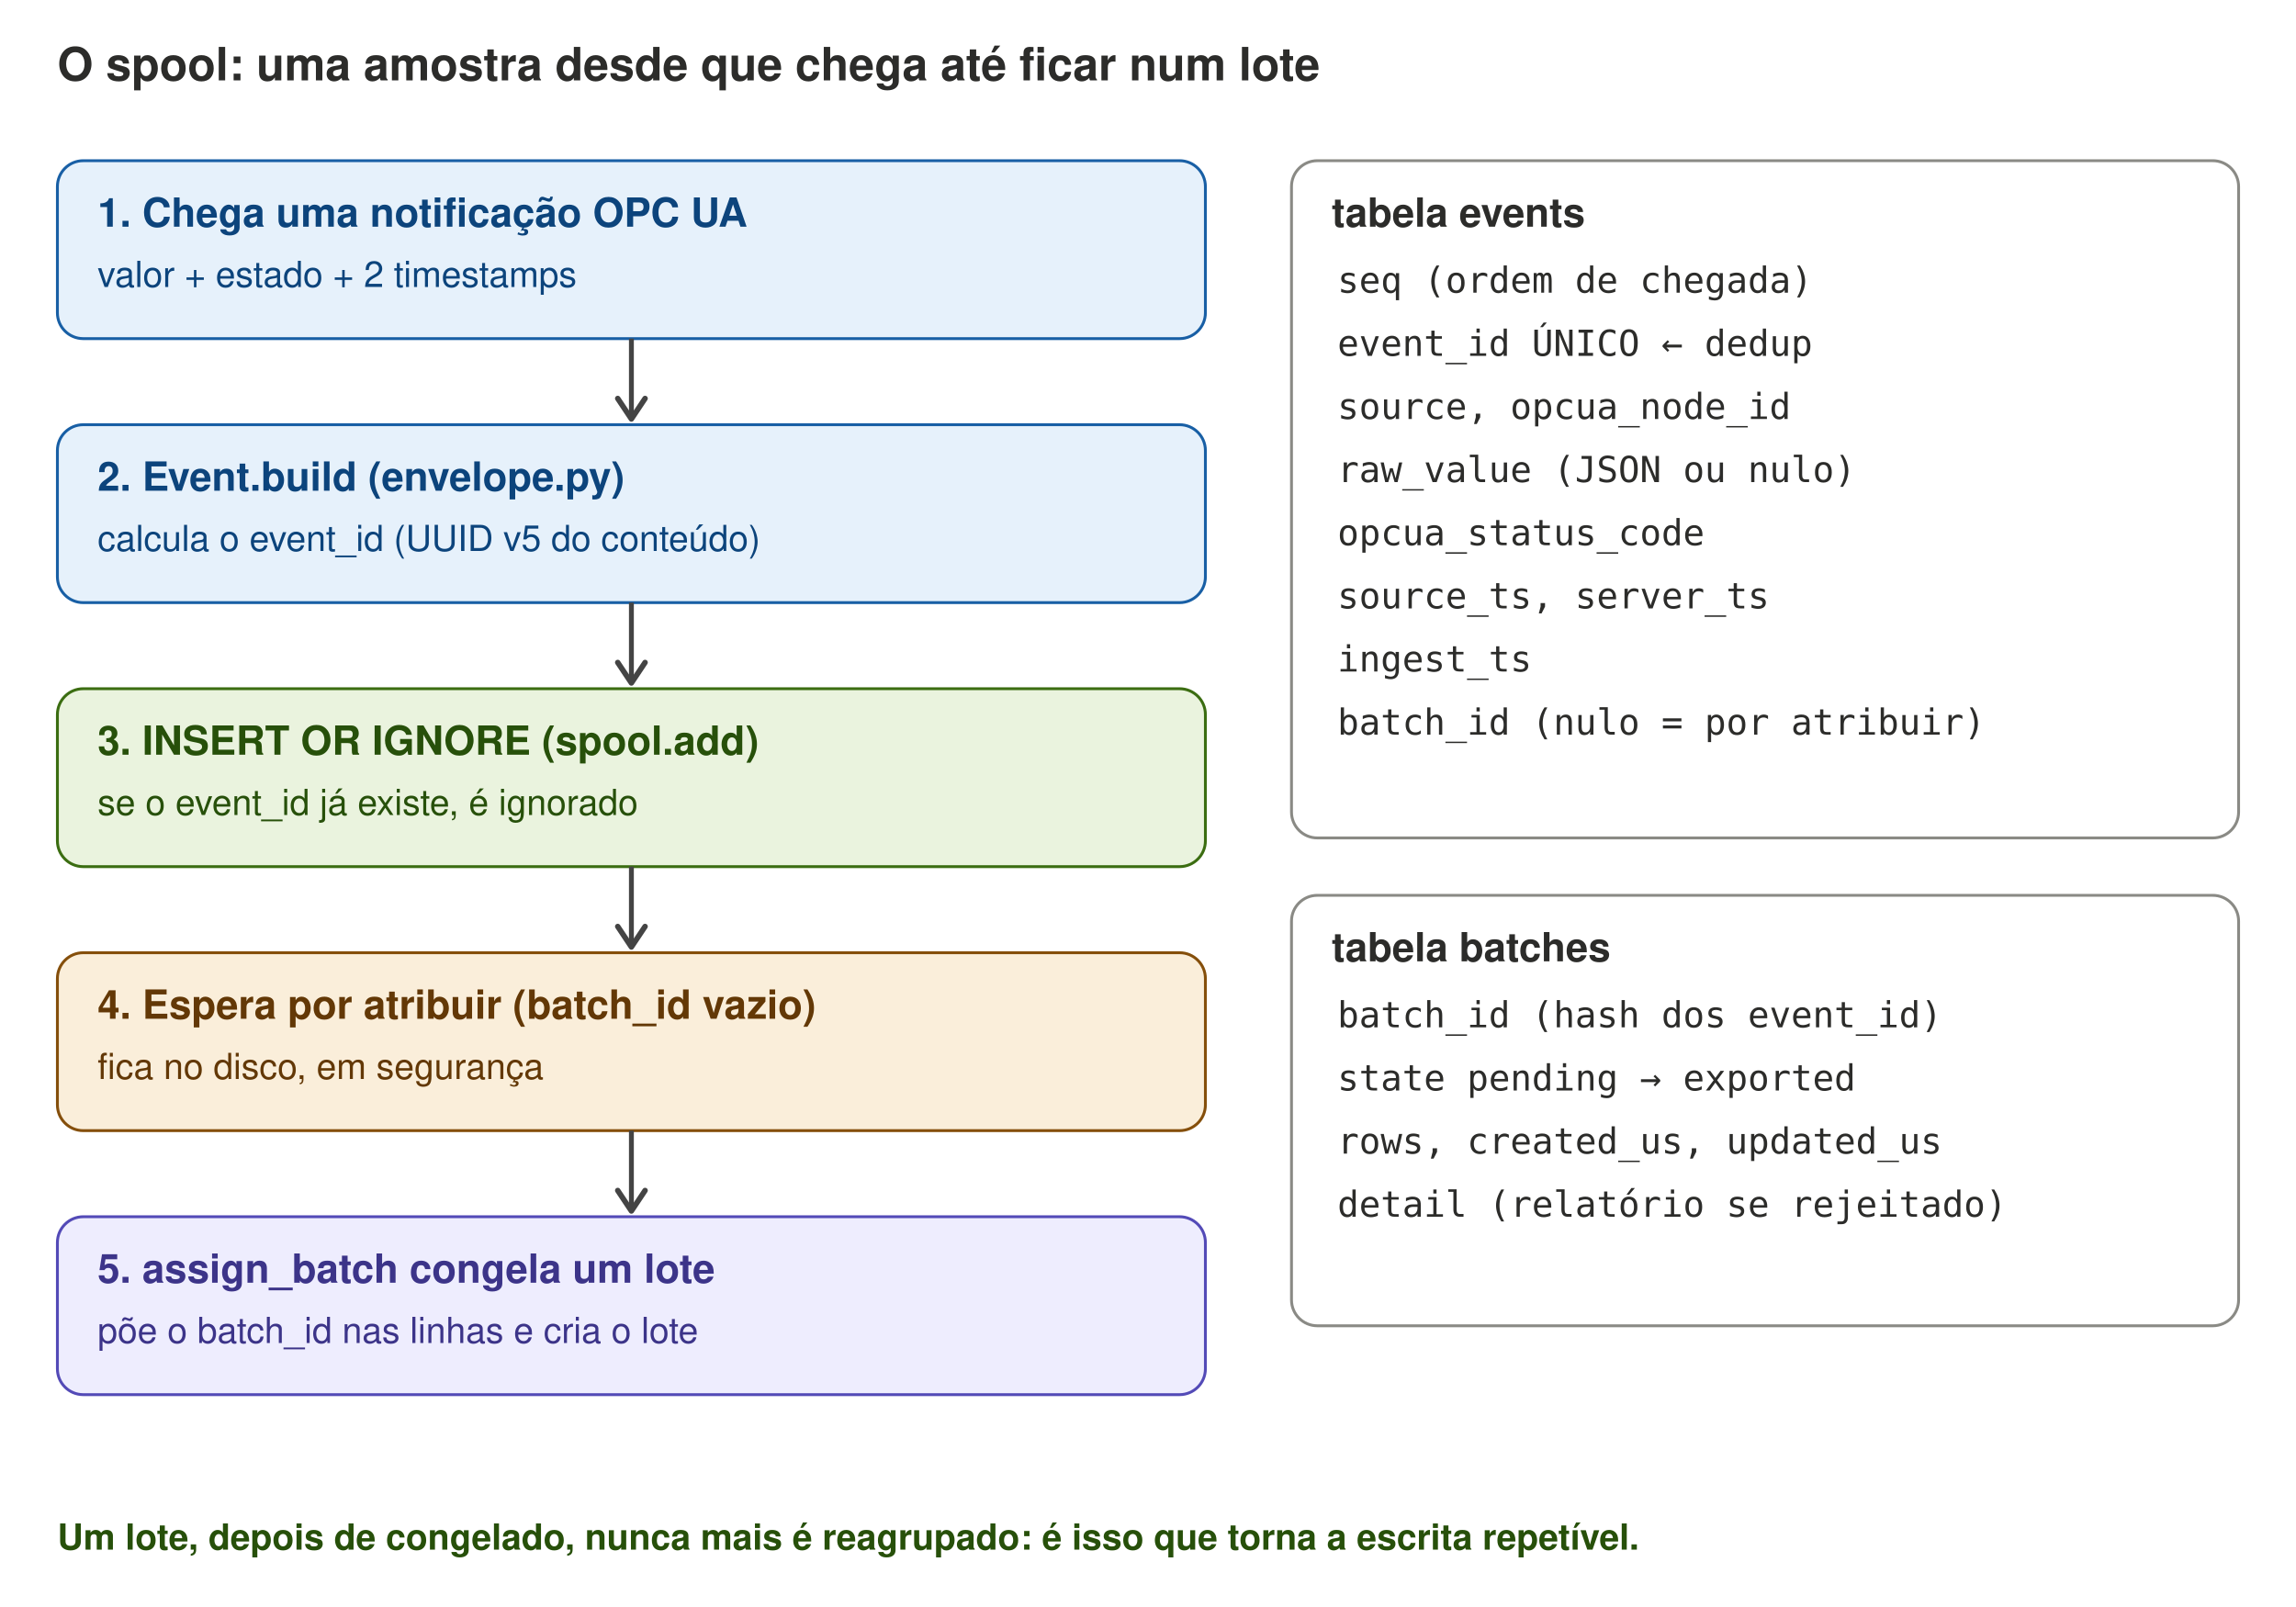
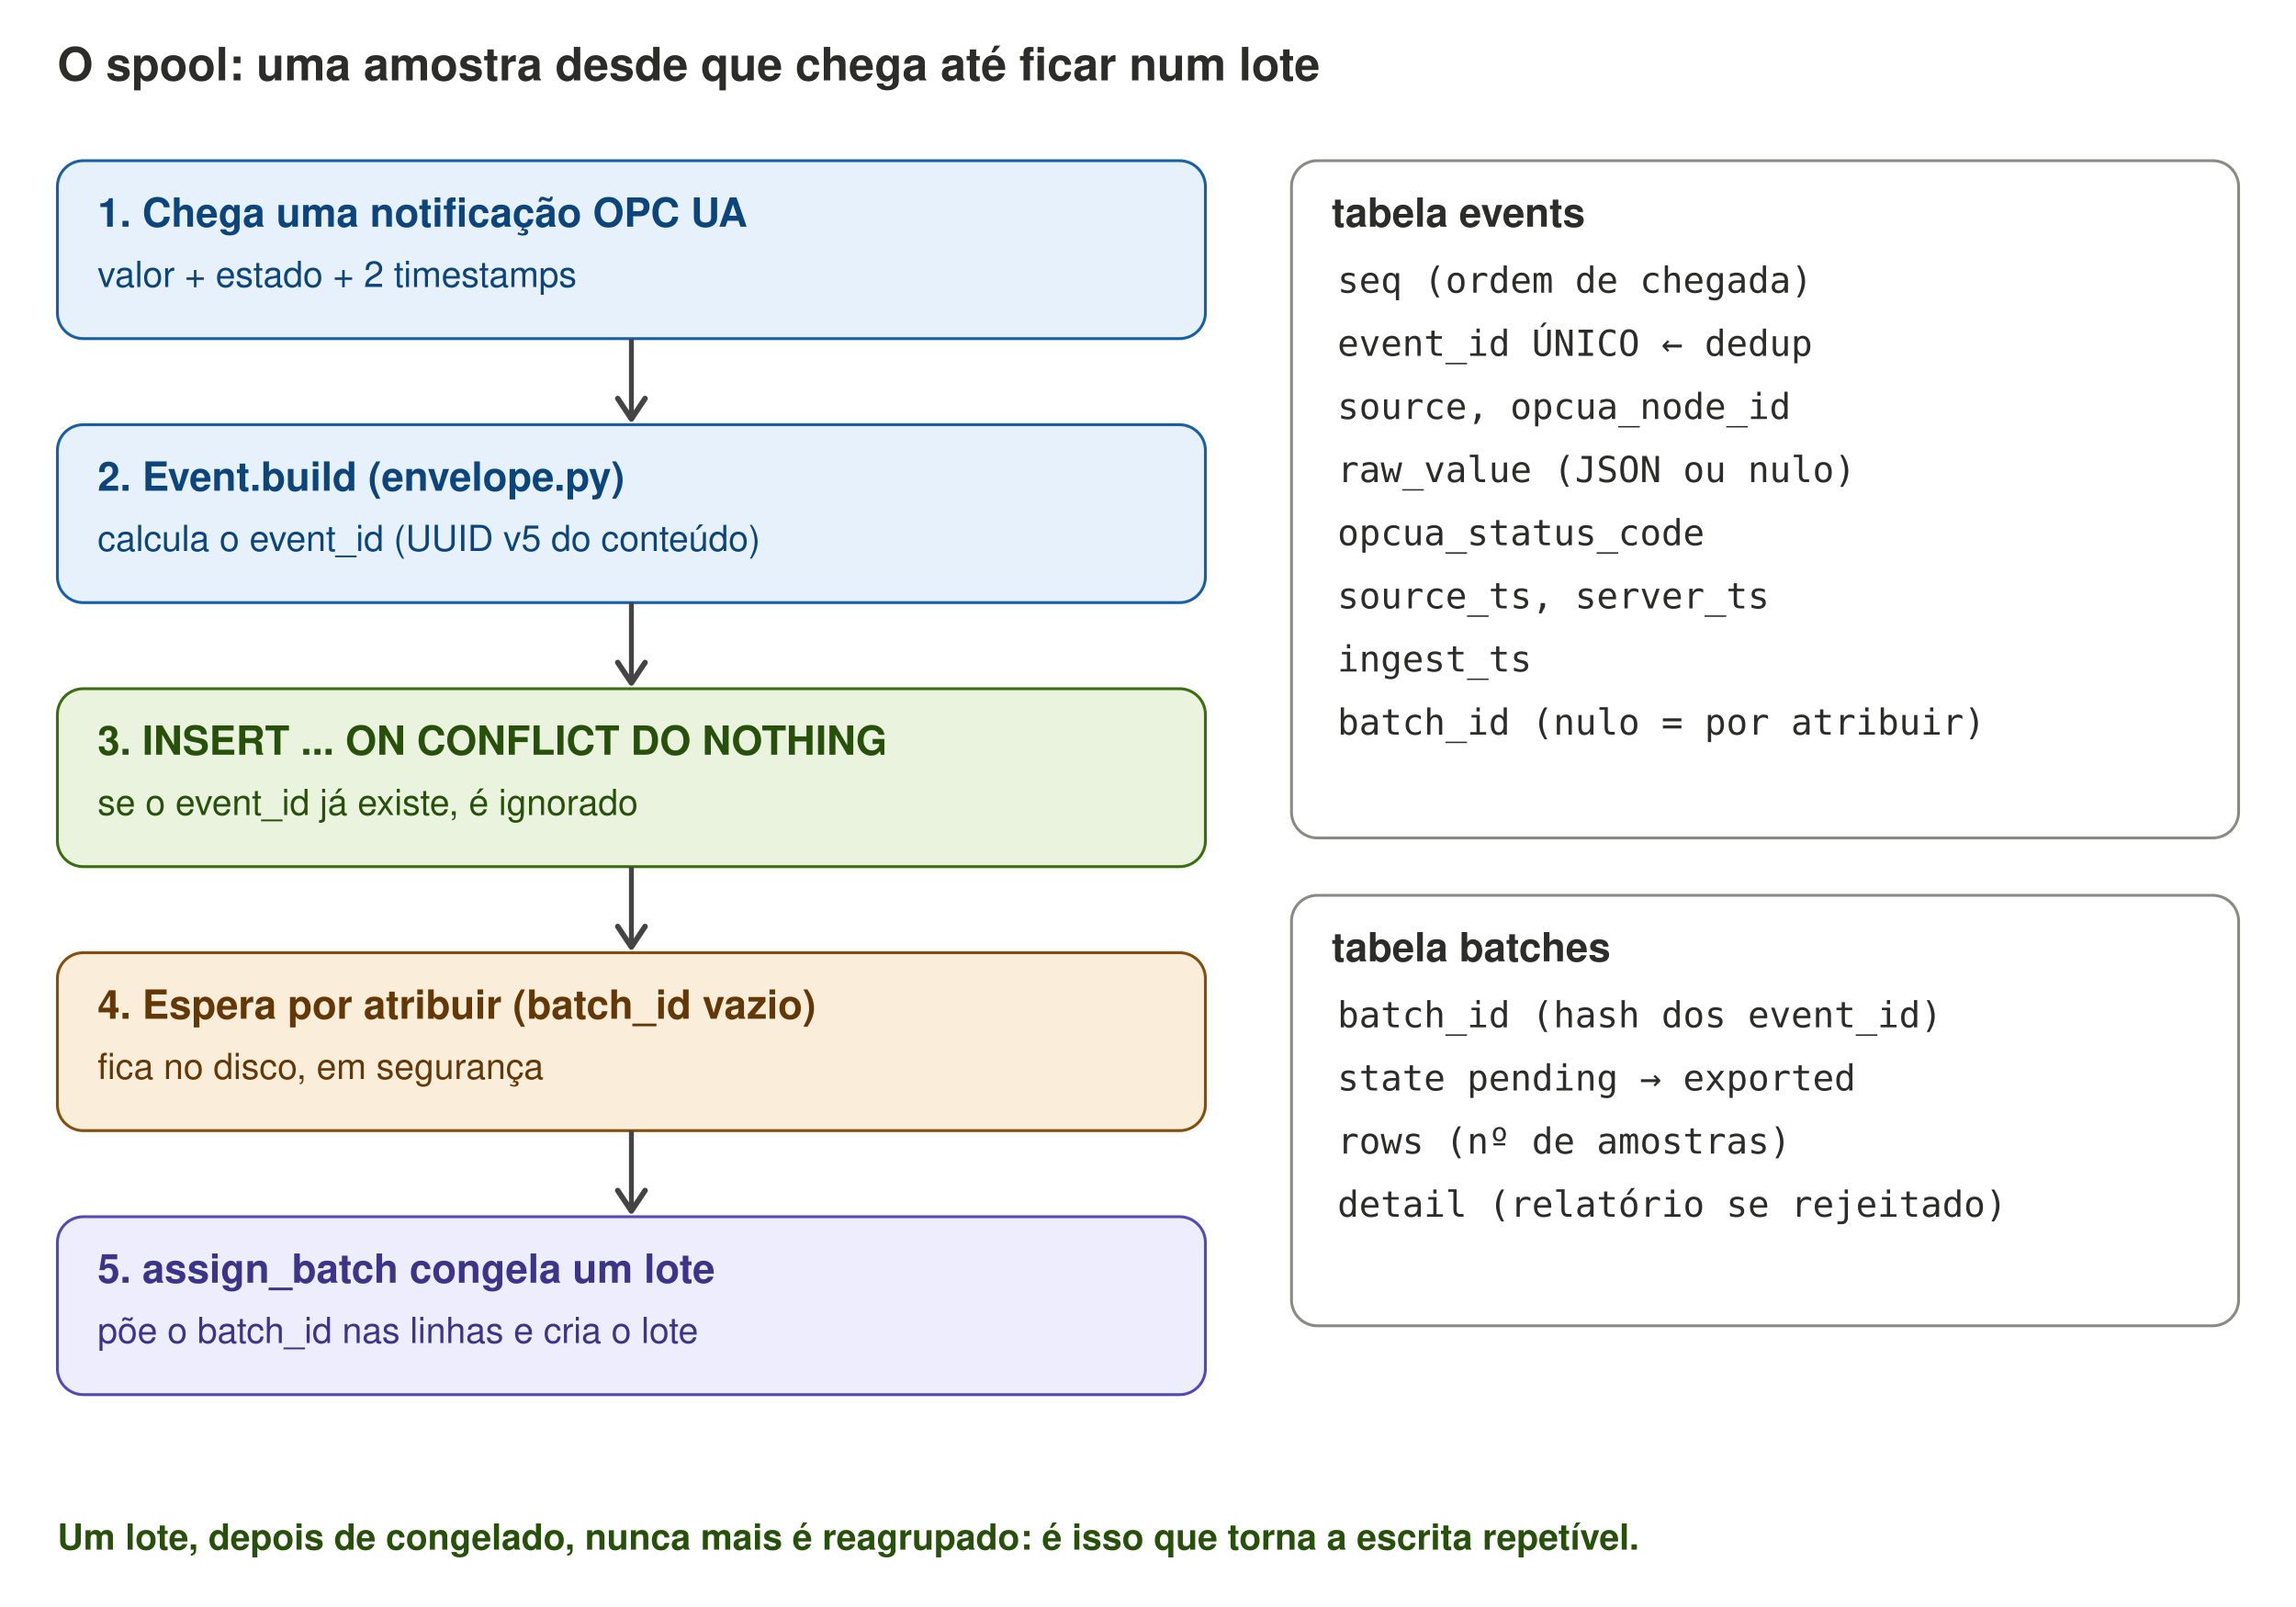
<svg xmlns="http://www.w3.org/2000/svg" viewBox="0 0 800 560" width="800" height="560" font-family="Helvetica, Arial, sans-serif" font-size="14">
  <defs>
    <marker id="a" viewBox="0 0 10 10" refX="8" refY="5" markerWidth="7" markerHeight="7" orient="auto-start-reverse">
      <path d="M2 1L8 5L2 9" fill="none" stroke="#444" stroke-width="1.6" stroke-linecap="round" stroke-linejoin="round" />
    </marker>
  </defs>
  <rect width="800" height="560" fill="#ffffff" />
  <text x="20" y="28" font-weight="bold" font-size="16" fill="#2c2c2a">O spool: uma amostra desde que chega até ficar num lote</text>
  <rect x="20" y="56" width="400" height="62" rx="9" fill="#e6f1fb" stroke="#185fa5" stroke-width="1" />
  <text x="34" y="79" font-weight="bold" fill="#0c447c">1. Chega uma notificação OPC UA</text>
  <text x="34" y="100" font-size="12.5" fill="#0c447c">valor + estado + 2 timestamps</text>
  <path d="M220 118 V146" stroke="#444" stroke-width="1.7" fill="none" marker-end="url(#a)" />
  <rect x="20" y="148" width="400" height="62" rx="9" fill="#e6f1fb" stroke="#185fa5" stroke-width="1" />
  <text x="34" y="171" font-weight="bold" fill="#0c447c">2. Event.build  (envelope.py)</text>
  <text x="34" y="192" font-size="12.5" fill="#0c447c">calcula o event_id (UUID v5 do conteúdo)</text>
  <path d="M220 210 V238" stroke="#444" stroke-width="1.7" fill="none" marker-end="url(#a)" />
  <rect x="20" y="240" width="400" height="62" rx="9" fill="#eaf3de" stroke="#3b6d11" stroke-width="1" />
-   <text x="34" y="263" font-weight="bold" fill="#27500a">3. INSERT OR IGNORE  (spool.add)</text>
+   <text x="34" y="263" font-weight="bold" fill="#27500a">3. INSERT ... ON CONFLICT DO NOTHING</text>
  <text x="34" y="284" font-size="12.5" fill="#27500a">se o event_id já existe, é ignorado</text>
  <path d="M220 302 V330" stroke="#444" stroke-width="1.7" fill="none" marker-end="url(#a)" />
  <rect x="20" y="332" width="400" height="62" rx="9" fill="#faeeda" stroke="#854f0b" stroke-width="1" />
  <text x="34" y="355" font-weight="bold" fill="#633806">4. Espera por atribuir  (batch_id vazio)</text>
  <text x="34" y="376" font-size="12.5" fill="#633806">fica no disco, em segurança</text>
  <path d="M220 394 V422" stroke="#444" stroke-width="1.7" fill="none" marker-end="url(#a)" />
  <rect x="20" y="424" width="400" height="62" rx="9" fill="#eeedfe" stroke="#534ab7" stroke-width="1" />
  <text x="34" y="447" font-weight="bold" fill="#3c3489">5. assign_batch congela um lote</text>
  <text x="34" y="468" font-size="12.5" fill="#3c3489">põe o batch_id nas linhas e cria o lote</text>
  <rect x="450" y="56" width="330" height="236" rx="9" fill="#ffffff" stroke="#8a8a85" stroke-width="1" />
  <text x="464" y="79" font-weight="bold" fill="#2c2c2a">tabela  events</text>
  <text x="466" y="102" font-size="12.5" font-family="Menlo, Consolas, monospace" fill="#2c2c2a">seq            (ordem de chegada)</text>
  <text x="466" y="124" font-size="12.5" font-family="Menlo, Consolas, monospace" fill="#2c2c2a">event_id       ÚNICO  ← dedup</text>
  <text x="466" y="146" font-size="12.5" font-family="Menlo, Consolas, monospace" fill="#2c2c2a">source, opcua_node_id</text>
  <text x="466" y="168" font-size="12.5" font-family="Menlo, Consolas, monospace" fill="#2c2c2a">raw_value      (JSON ou nulo)</text>
  <text x="466" y="190" font-size="12.5" font-family="Menlo, Consolas, monospace" fill="#2c2c2a">opcua_status_code</text>
  <text x="466" y="212" font-size="12.5" font-family="Menlo, Consolas, monospace" fill="#2c2c2a">source_ts, server_ts</text>
  <text x="466" y="234" font-size="12.5" font-family="Menlo, Consolas, monospace" fill="#2c2c2a">ingest_ts</text>
  <text x="466" y="256" font-size="12.5" font-family="Menlo, Consolas, monospace" fill="#2c2c2a">batch_id       (nulo = por atribuir)</text>
  <rect x="450" y="312" width="330" height="150" rx="9" fill="#ffffff" stroke="#8a8a85" stroke-width="1" />
  <text x="464" y="335" font-weight="bold" fill="#2c2c2a">tabela  batches</text>
  <text x="466" y="358" font-size="12.5" font-family="Menlo, Consolas, monospace" fill="#2c2c2a">batch_id       (hash dos event_id)</text>
  <text x="466" y="380" font-size="12.5" font-family="Menlo, Consolas, monospace" fill="#2c2c2a">state          pending → exported</text>
-   <text x="466" y="402" font-size="12.5" font-family="Menlo, Consolas, monospace" fill="#2c2c2a">rows, created_us, updated_us</text>
+   <text x="466" y="402" font-size="12.5" font-family="Menlo, Consolas, monospace" fill="#2c2c2a">rows           (nº de amostras)</text>
  <text x="466" y="424" font-size="12.5" font-family="Menlo, Consolas, monospace" fill="#2c2c2a">detail         (relatório se rejeitado)</text>
  <text x="20" y="540" font-size="12.5" fill="#27500a" text-anchor="start" font-weight="bold">Um lote, depois de congelado, nunca mais é reagrupado: é isso que torna a escrita repetível.</text>
</svg>
